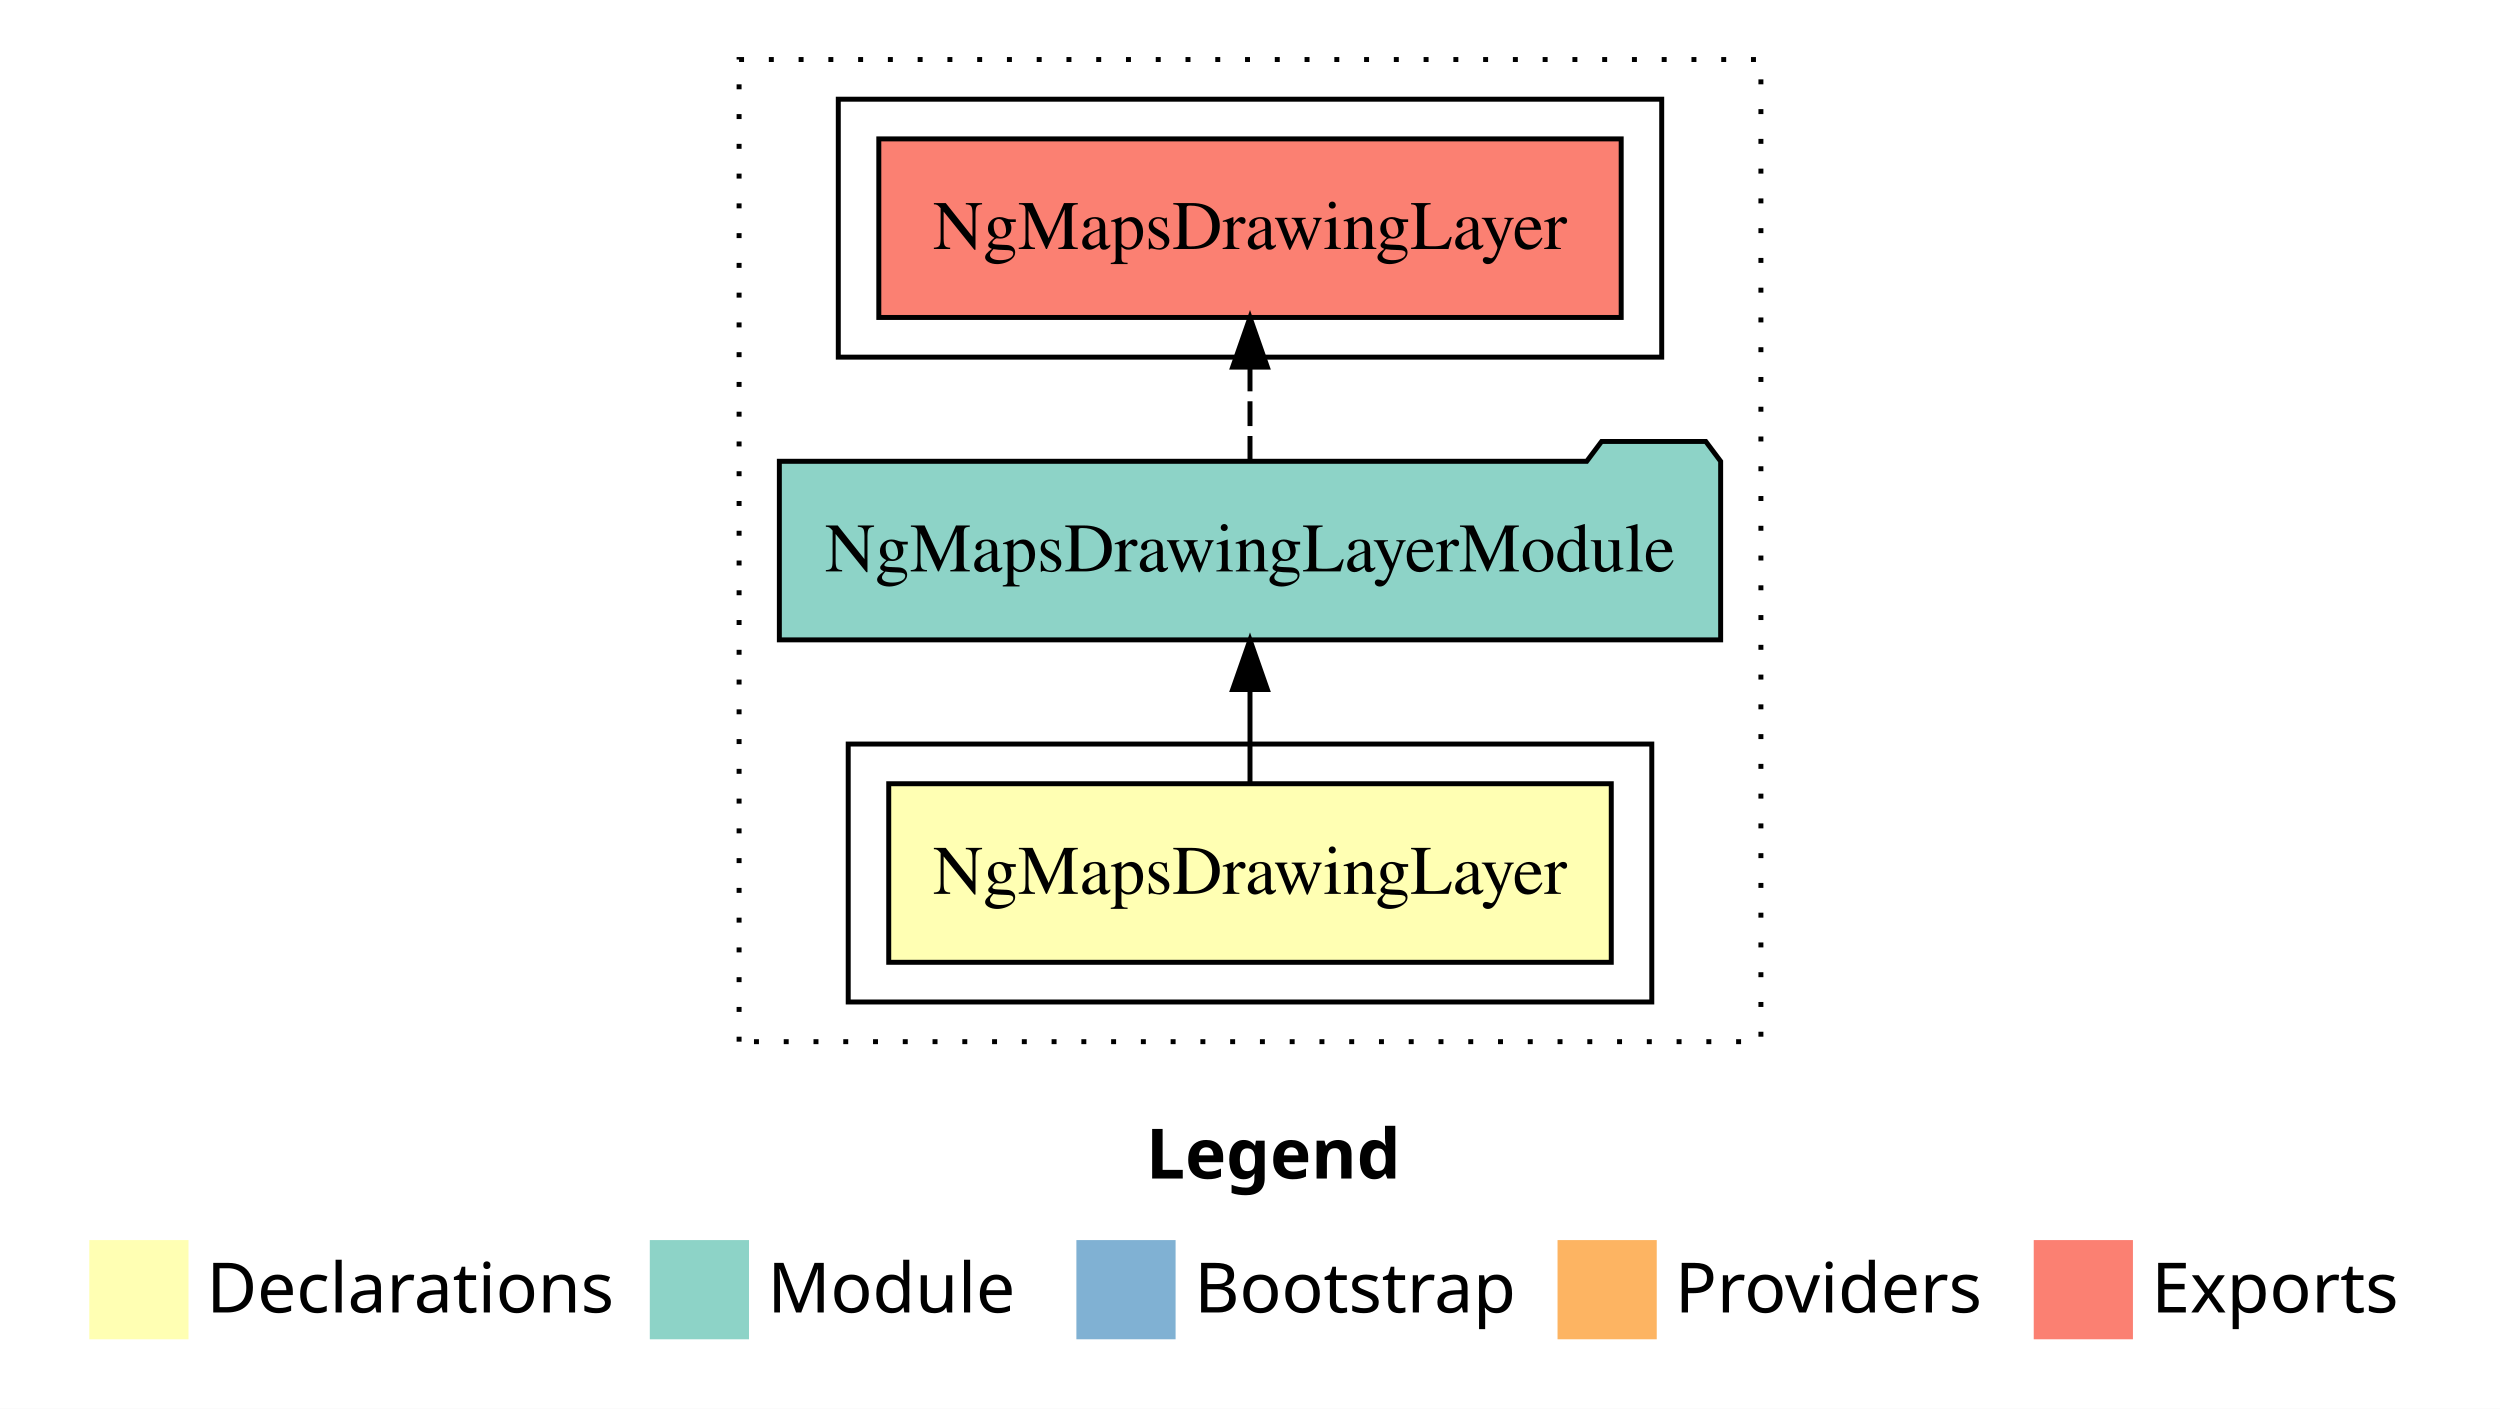
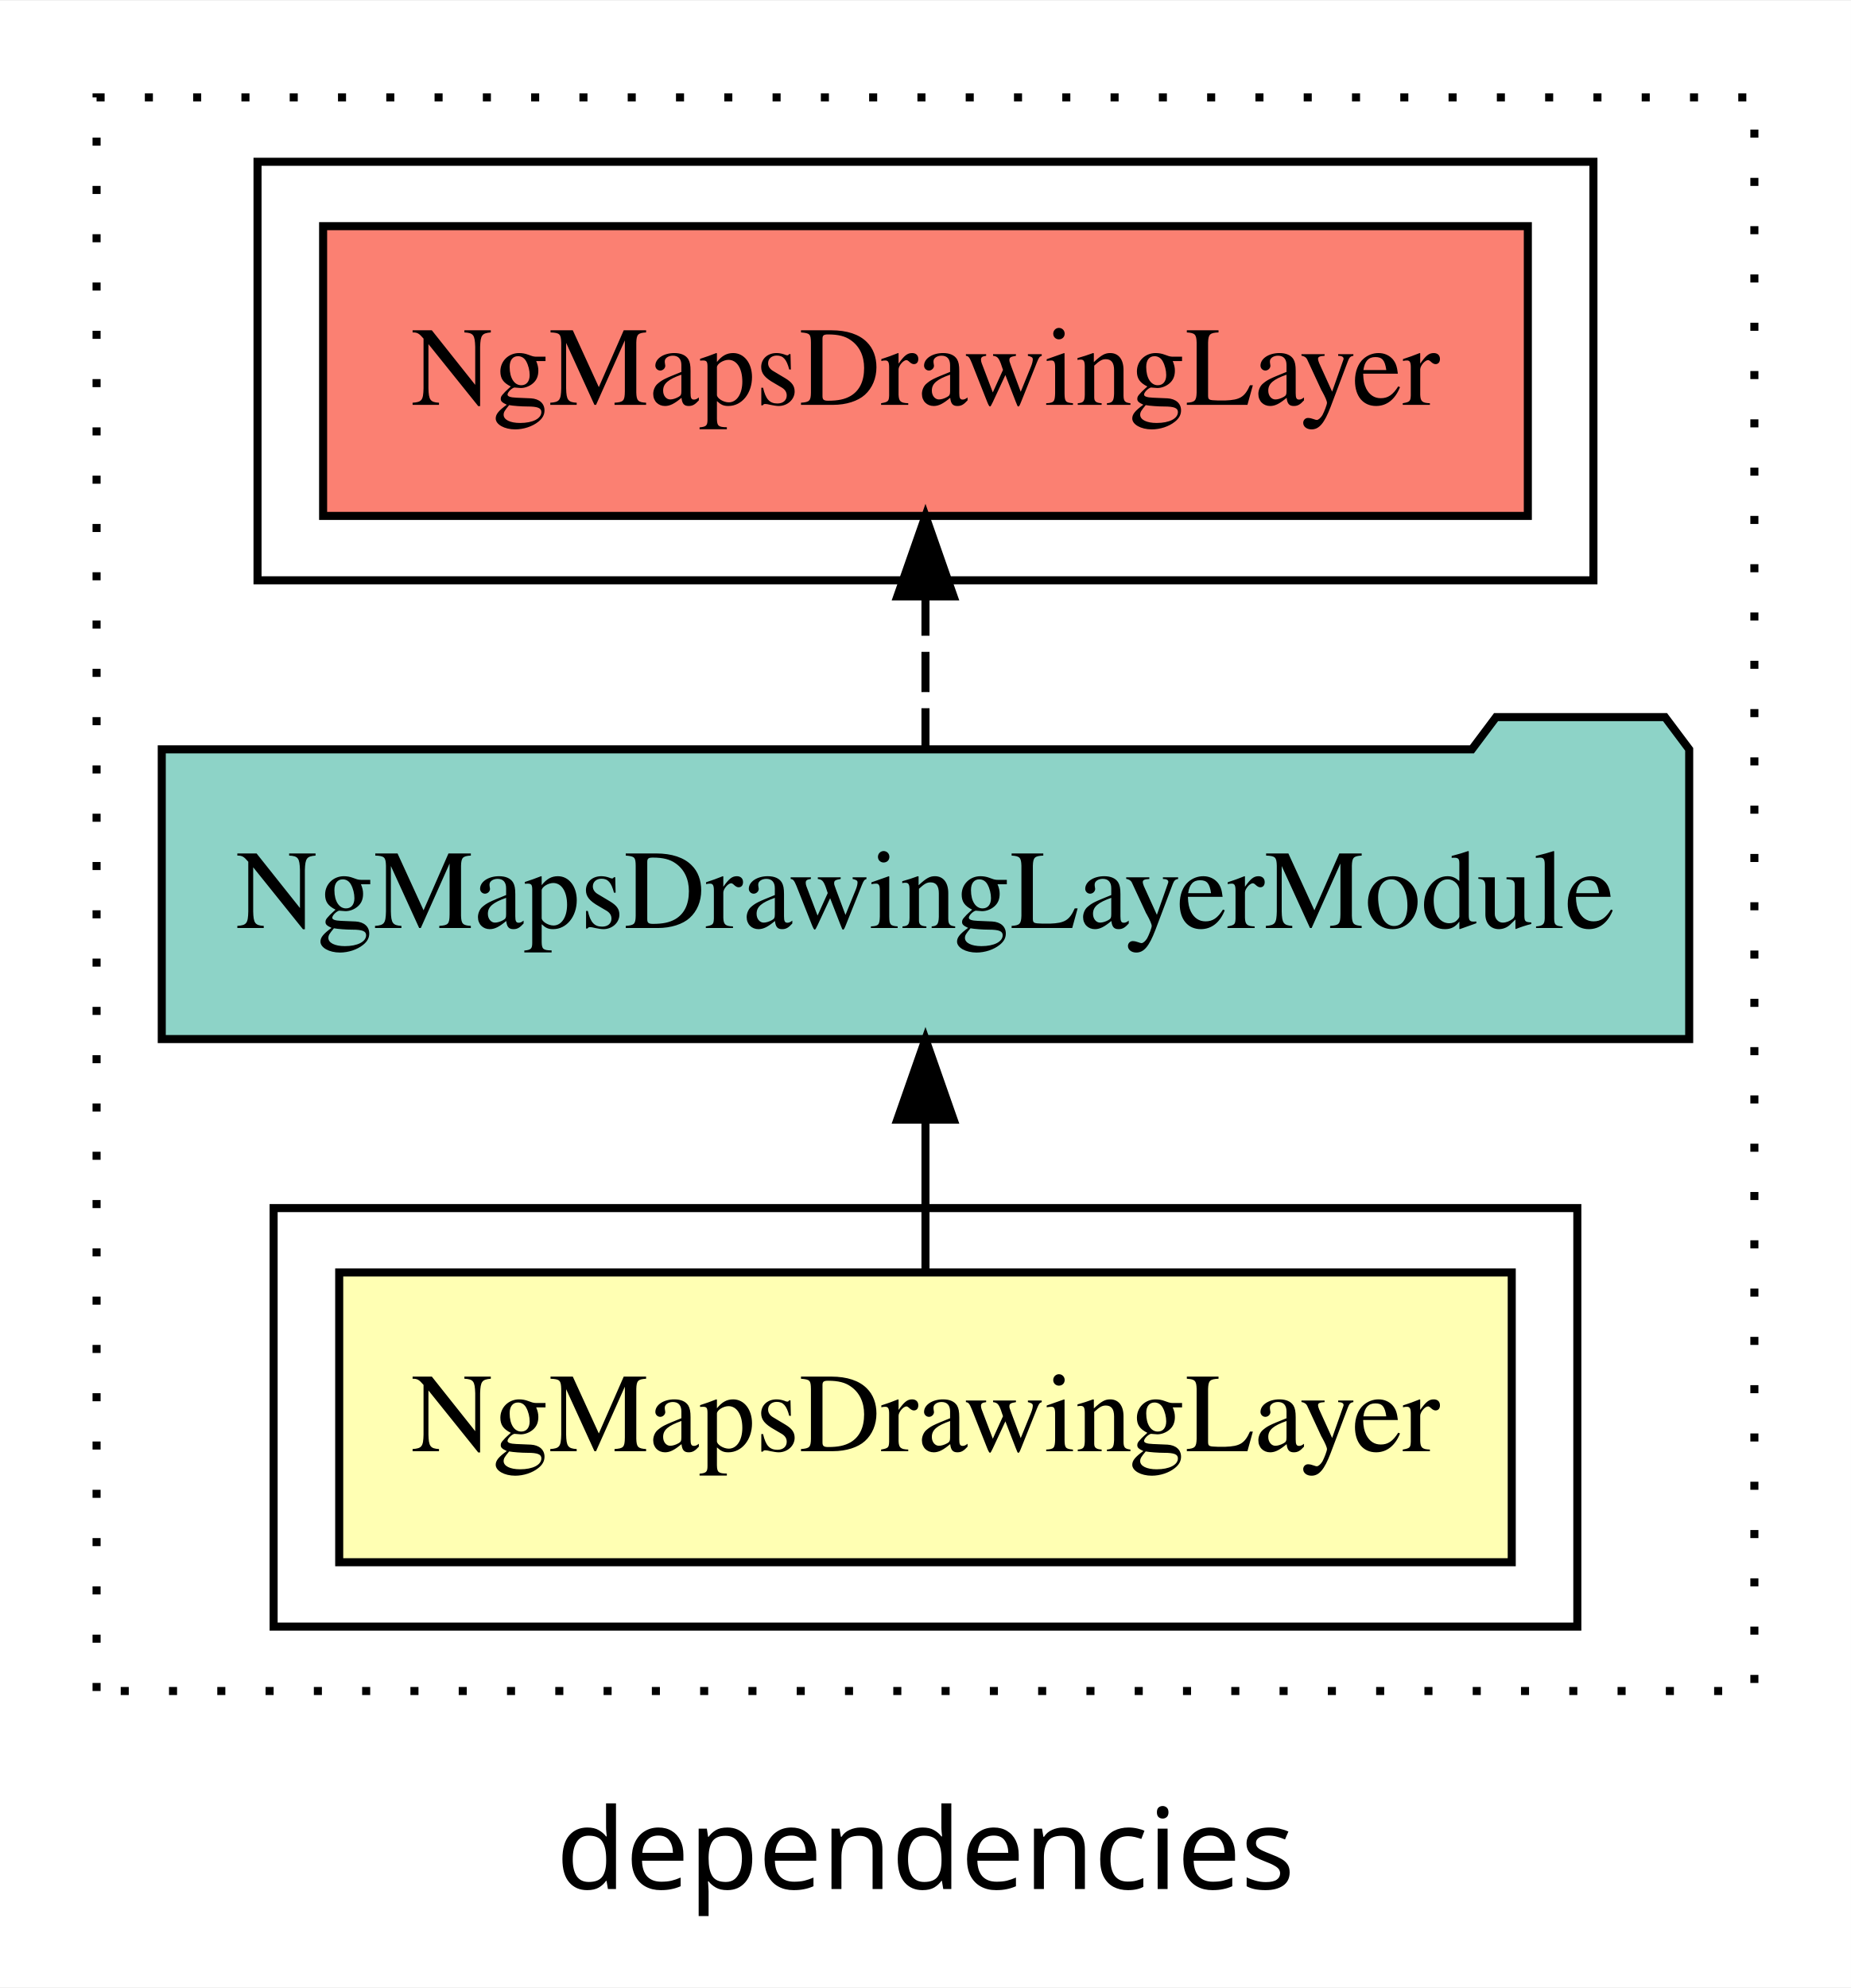
- <svg xmlns="http://www.w3.org/2000/svg" width="504pt" height="284pt" viewBox="0.00 0.00 504.00 284.00">
-   <g id="graph0" class="graph" transform="scale(1 1) rotate(0) translate(4 280)">
-     <polygon fill="#ffffff" stroke="transparent" points="-4,4 -4,-280 500,-280 500,4 -4,4" />
-     <text text-anchor="start" x="227.009" y="-42.4" font-family="sans-serif" font-weight="bold" font-size="14.00" fill="#000000">Legend</text>
-     <polygon fill="#ffffb3" stroke="transparent" points="14,-10 14,-30 34,-30 34,-10 14,-10" />
-     <text text-anchor="start" x="37.629" y="-15.4" font-family="sans-serif" font-size="14.00" fill="#000000">  Declarations</text>
-     <polygon fill="#8dd3c7" stroke="transparent" points="127,-10 127,-30 147,-30 147,-10 127,-10" />
-     <text text-anchor="start" x="150.725" y="-15.4" font-family="sans-serif" font-size="14.00" fill="#000000">  Module</text>
-     <polygon fill="#80b1d3" stroke="transparent" points="213,-10 213,-30 233,-30 233,-10 213,-10" />
-     <text text-anchor="start" x="236.781" y="-15.4" font-family="sans-serif" font-size="14.00" fill="#000000">  Bootstrap</text>
-     <polygon fill="#fdb462" stroke="transparent" points="310,-10 310,-30 330,-30 330,-10 310,-10" />
-     <text text-anchor="start" x="333.673" y="-15.4" font-family="sans-serif" font-size="14.00" fill="#000000">  Providers</text>
-     <polygon fill="#fb8072" stroke="transparent" points="406,-10 406,-30 426,-30 426,-10 406,-10" />
-     <text text-anchor="start" x="429.726" y="-15.4" font-family="sans-serif" font-size="14.00" fill="#000000">  Exports</text>
+ <svg xmlns="http://www.w3.org/2000/svg" width="230pt" height="247pt" viewBox="0.00 0.00 230.00 246.80">
+   <g id="graph0" class="graph" transform="scale(1 1) rotate(0) translate(4 242.8)">
+     <polygon fill="white" stroke="transparent" points="-4,4 -4,-242.8 226,-242.8 226,4 -4,4" />
+     <text text-anchor="middle" x="111" y="-8.2" font-family="sans-serif" font-size="14.00">dependencies</text>
    <g id="clust1" class="cluster">
-       <polygon fill="none" stroke="#000000" stroke-dasharray="1,5" points="145,-70 145,-268 351,-268 351,-70 145,-70" />
+       <polygon fill="none" stroke="black" stroke-dasharray="1,5" points="8,-32.8 8,-230.8 214,-230.8 214,-32.8 8,-32.8" />
    </g>
    <g id="clust2" class="cluster">
-       <polygon fill="none" stroke="#000000" points="167,-78 167,-130 329,-130 329,-78 167,-78" />
+       <polygon fill="none" stroke="black" points="30,-40.8 30,-92.8 192,-92.8 192,-40.8 30,-40.8" />
    </g>
    <g id="clust5" class="cluster">
-       <polygon fill="none" stroke="#000000" points="165,-208 165,-260 331,-260 331,-208 165,-208" />
+       <polygon fill="none" stroke="black" points="28,-170.8 28,-222.8 194,-222.8 194,-170.8 28,-170.8" />
    </g>
    <g id="node1" class="node">
-       <polygon fill="#ffffb3" stroke="#000000" points="320.832,-122 175.168,-122 175.168,-86 320.832,-86 320.832,-122" />
-       <text text-anchor="middle" x="248" y="-99.8" font-family="Times,serif" font-size="14.00" fill="#000000">NgMapsDrawingLayer</text>
+       <polygon fill="#ffffb3" stroke="black" points="183.85,-84.8 38.15,-84.8 38.15,-48.8 183.85,-48.8 183.85,-84.8" />
+       <text text-anchor="middle" x="111" y="-62.6" font-family="Times,serif" font-size="14.00">NgMapsDrawingLayer</text>
    </g>
    <g id="node2" class="node">
-       <polygon fill="#8dd3c7" stroke="#000000" points="342.882,-187 339.882,-191 318.882,-191 315.882,-187 153.118,-187 153.118,-151 342.882,-151 342.882,-187" />
-       <text text-anchor="middle" x="248" y="-164.8" font-family="Times,serif" font-size="14.00" fill="#000000">NgMapsDrawingLayerModule</text>
+       <polygon fill="#8dd3c7" stroke="black" points="205.9,-149.8 202.9,-153.8 181.9,-153.8 178.9,-149.8 16.1,-149.8 16.1,-113.8 205.9,-113.8 205.9,-149.8" />
+       <text text-anchor="middle" x="111" y="-127.6" font-family="Times,serif" font-size="14.00">NgMapsDrawingLayerModule</text>
    </g>
    <g id="edge1" class="edge">
-       <path fill="none" stroke="#000000" d="M248,-122.106C248,-122.106 248,-140.991 248,-140.991" />
-       <polygon fill="#000000" stroke="#000000" points="244.5,-140.991 248,-150.991 251.5,-140.991 244.5,-140.991" />
+       <path fill="none" stroke="black" d="M111,-84.91C111,-84.91 111,-103.79 111,-103.79" />
+       <polygon fill="black" stroke="black" points="107.5,-103.79 111,-113.79 114.5,-103.79 107.5,-103.79" />
    </g>
    <g id="node3" class="node">
-       <polygon fill="#fb8072" stroke="#000000" points="322.832,-252 173.168,-252 173.168,-216 322.832,-216 322.832,-252" />
-       <text text-anchor="middle" x="248" y="-229.8" font-family="Times,serif" font-size="14.00" fill="#000000">NgMapsDrawingLayer </text>
+       <polygon fill="#fb8072" stroke="black" points="185.85,-214.8 36.15,-214.8 36.15,-178.8 185.85,-178.8 185.85,-214.8" />
+       <text text-anchor="middle" x="111" y="-192.6" font-family="Times,serif" font-size="14.00">NgMapsDrawingLayer </text>
    </g>
    <g id="edge2" class="edge">
-       <path fill="none" stroke="#000000" stroke-dasharray="5,2" d="M248,-187.106C248,-187.106 248,-205.991 248,-205.991" />
-       <polygon fill="#000000" stroke="#000000" points="244.5,-205.991 248,-215.991 251.5,-205.991 244.5,-205.991" />
+       <path fill="none" stroke="black" stroke-dasharray="5,2" d="M111,-149.91C111,-149.91 111,-168.79 111,-168.79" />
+       <polygon fill="black" stroke="black" points="107.5,-168.79 111,-178.79 114.5,-168.79 107.5,-168.79" />
    </g>
  </g>
</svg>
